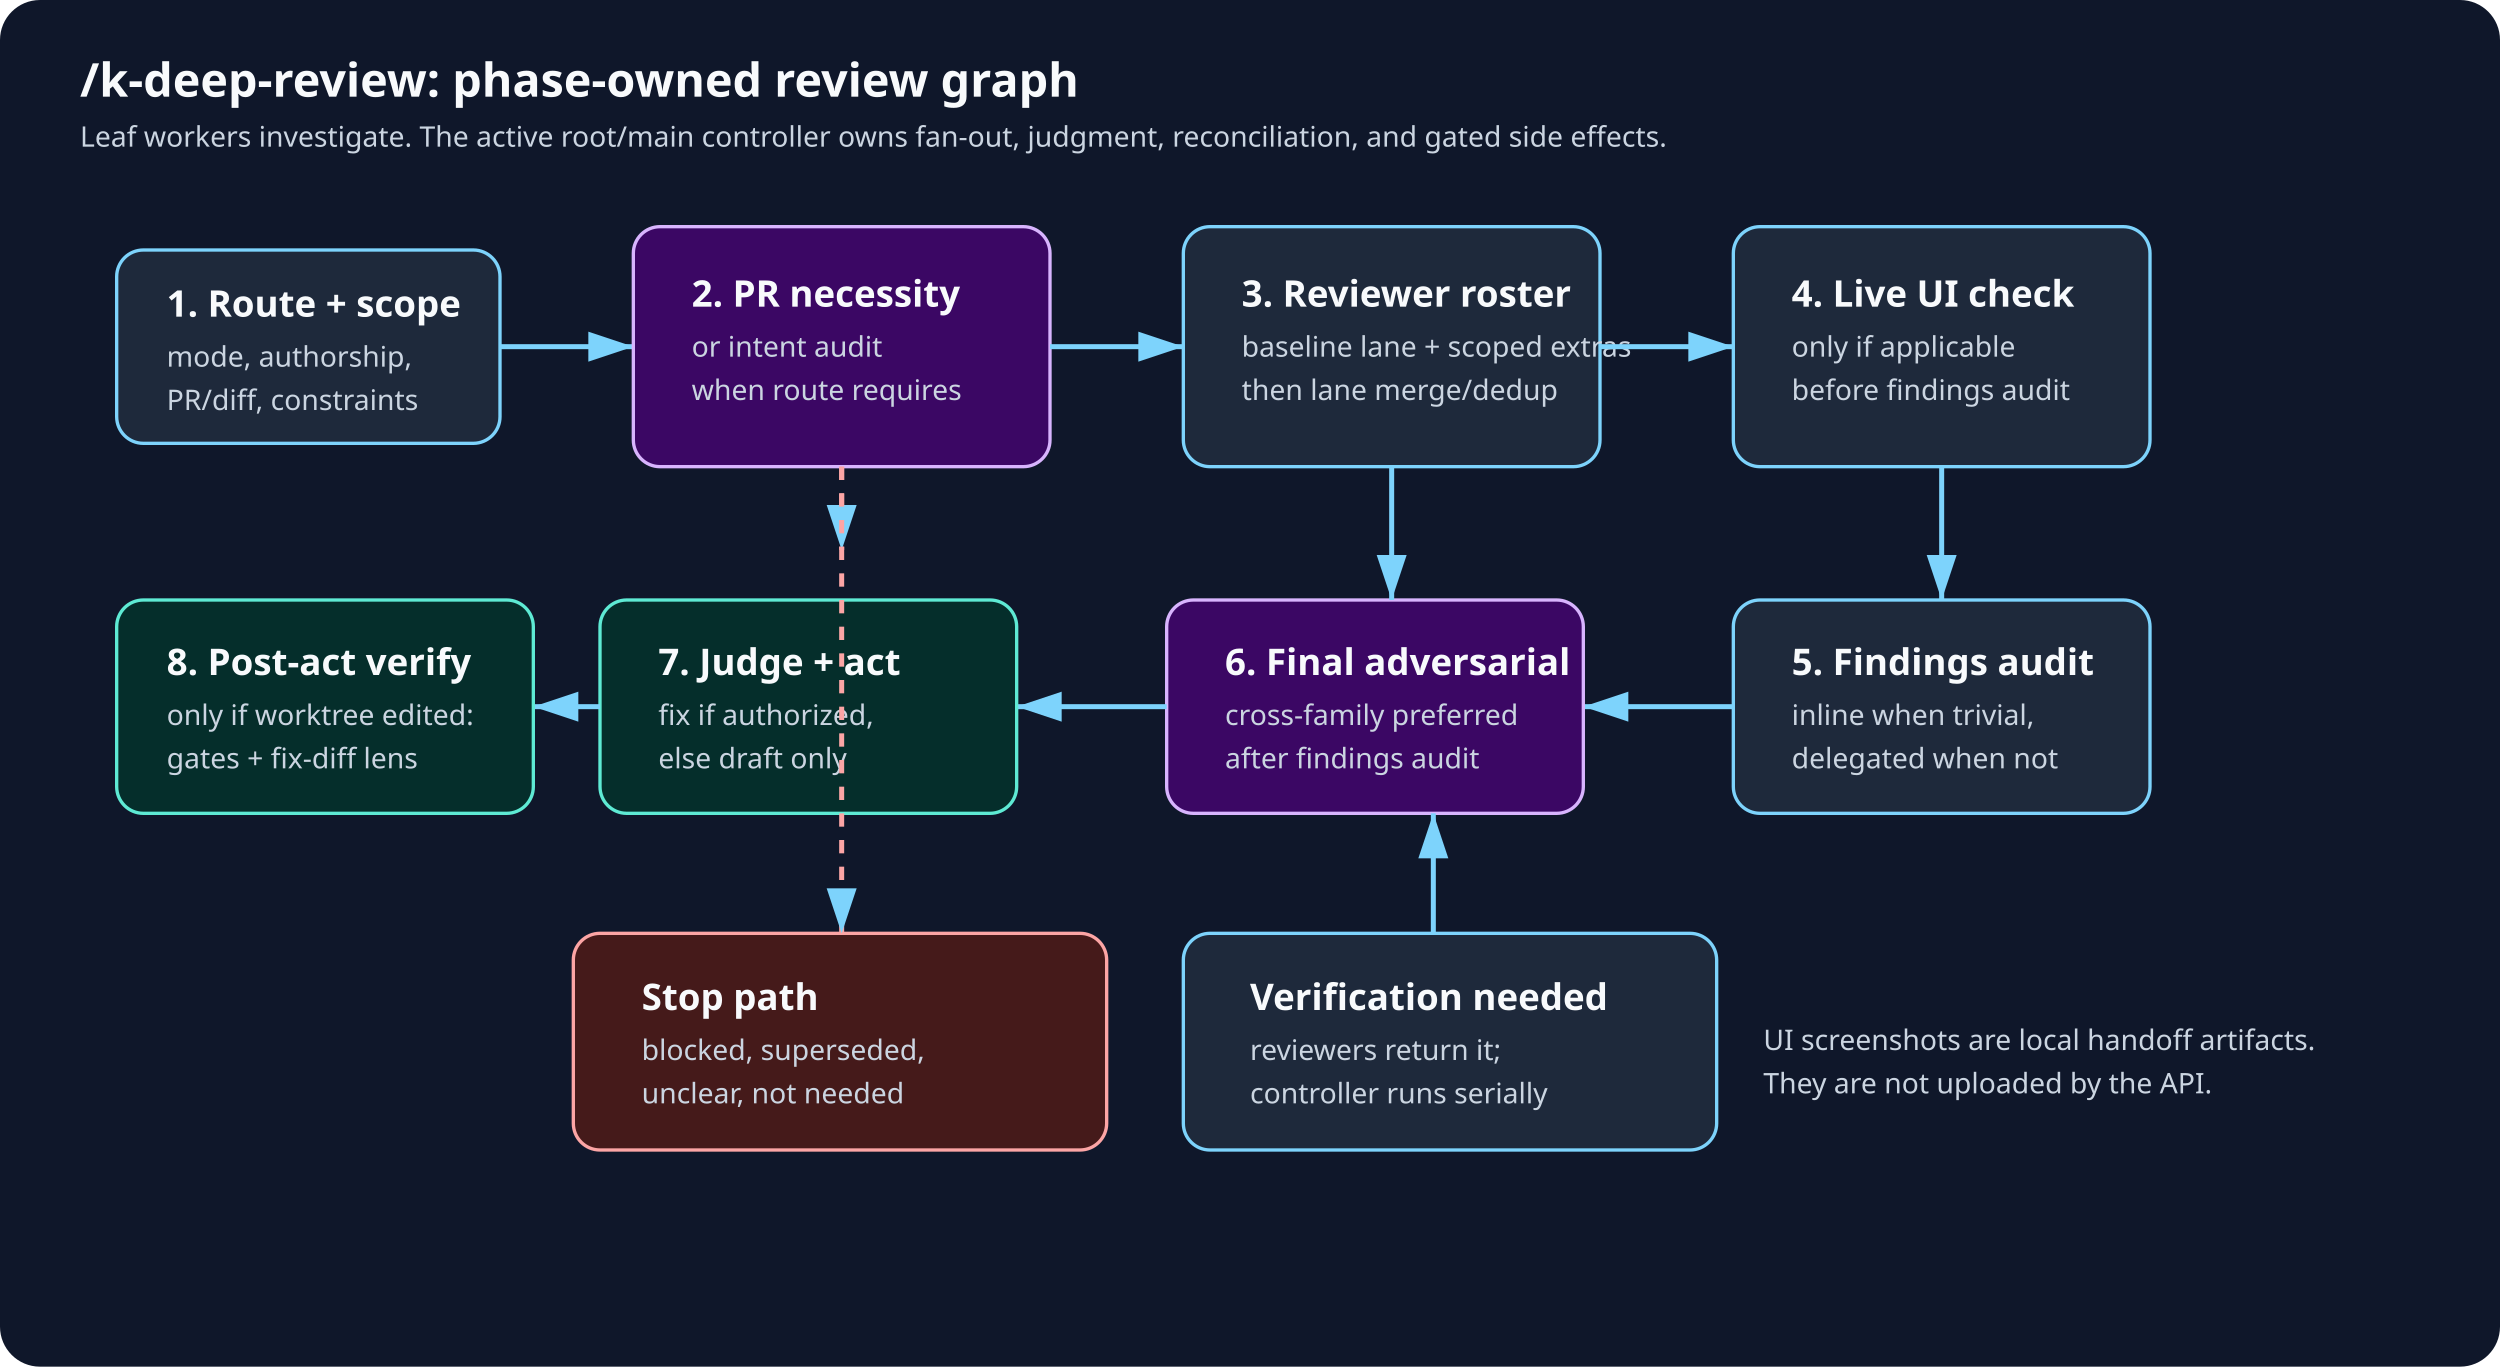
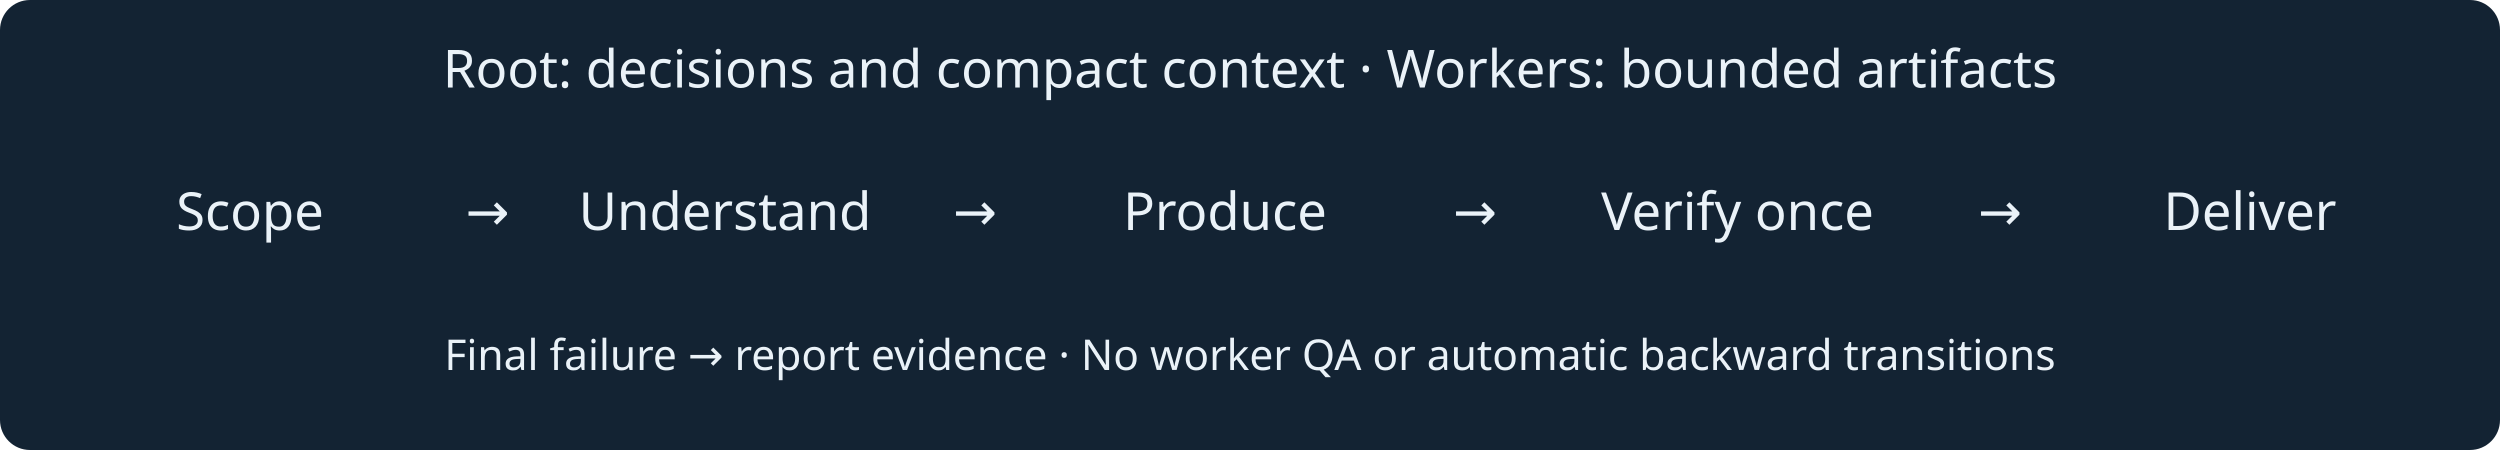
- <svg xmlns="http://www.w3.org/2000/svg" width="1500" height="820" viewBox="0 0 1500 820" role="img" aria-labelledby="title desc">
-   <defs>
-     <marker id="arrow" markerWidth="10" markerHeight="10" refX="9" refY="3" orient="auto" markerUnits="strokeWidth">
-       <path d="M0,0 L0,6 L9,3 z" fill="#7dd3fc" />
-     </marker>
-     <style>
-       .bg{fill:#0f172a}.phase{fill:#1e293b;stroke:#7dd3fc;stroke-width:2;rx:16}.gate{fill:#3b0764;stroke:#d8b4fe;stroke-width:2;rx:16}.stop{fill:#451a1a;stroke:#fca5a5;stroke-width:2;rx:16}.act{fill:#052e2b;stroke:#5eead4;stroke-width:2;rx:16}.title{fill:#f8fafc;font:700 28px system-ui,sans-serif}.text{fill:#f8fafc;font:650 22px system-ui,sans-serif}.small{fill:#cbd5e1;font:500 17px system-ui,sans-serif}.line{stroke:#7dd3fc;stroke-width:3;fill:none;marker-end:url(#arrow)}.dash{stroke:#fca5a5;stroke-width:3;fill:none;marker-end:url(#arrow);stroke-dasharray:8 8}
-     </style>
-   </defs>
-   <rect class="bg" width="1500" height="820" rx="24" />
-   <text class="title" x="48" y="58">/k-deep-review: phase-owned review graph</text>
-   <text class="small" x="48" y="88">Leaf workers investigate. The active root/main controller owns fan-out, judgment, reconciliation, and gated side effects.</text>
-   <rect class="phase" x="70" y="150" width="230" height="116" />
-   <text class="text" x="100" y="190">1. Route + scope</text>
-   <text class="small" x="100" y="220">mode, authorship,</text>
-   <text class="small" x="100" y="246">PR/diff, constraints</text>
-   <path class="line" d="M300 208 H380" />
-   <rect class="gate" x="380" y="136" width="250" height="144" />
-   <text class="text" x="415" y="184">2. PR necessity</text>
-   <text class="small" x="415" y="214">or intent audit</text>
-   <text class="small" x="415" y="240">when route requires</text>
-   <path class="line" d="M630 208 H710" />
-   <rect class="phase" x="710" y="136" width="250" height="144" />
-   <text class="text" x="745" y="184">3. Reviewer roster</text>
-   <text class="small" x="745" y="214">baseline lane + scoped extras</text>
-   <text class="small" x="745" y="240">then lane merge/dedup</text>
-   <path class="line" d="M960 208 H1040" />
-   <rect class="phase" x="1040" y="136" width="250" height="144" />
-   <text class="text" x="1075" y="184">4. Live UI check</text>
-   <text class="small" x="1075" y="214">only if applicable</text>
-   <text class="small" x="1075" y="240">before findings audit</text>
-   <path class="line" d="M1165 280 V360" />
-   <rect class="phase" x="1040" y="360" width="250" height="128" />
-   <text class="text" x="1075" y="405">5. Findings audit</text>
-   <text class="small" x="1075" y="435">inline when trivial,</text>
-   <text class="small" x="1075" y="461">delegated when not</text>
-   <path class="line" d="M1040 424 H950" />
-   <rect class="gate" x="700" y="360" width="250" height="128" />
-   <text class="text" x="735" y="405">6. Final adversarial</text>
-   <text class="small" x="735" y="435">cross-family preferred</text>
-   <text class="small" x="735" y="461">after findings audit</text>
-   <path class="line" d="M700 424 H610" />
-   <rect class="act" x="360" y="360" width="250" height="128" />
-   <text class="text" x="395" y="405">7. Judge + act</text>
-   <text class="small" x="395" y="435">fix if authorized,</text>
-   <text class="small" x="395" y="461">else draft only</text>
-   <path class="line" d="M360 424 H320" />
-   <rect class="act" x="70" y="360" width="250" height="128" />
-   <text class="text" x="100" y="405">8. Post-act verify</text>
-   <text class="small" x="100" y="435">only if worktree edited:</text>
-   <text class="small" x="100" y="461">gates + fix-diff lens</text>
-   <path class="dash" d="M505 280 V330" />
-   <rect class="stop" x="344" y="560" width="320" height="130" />
-   <text class="text" x="385" y="606">Stop path</text>
-   <text class="small" x="385" y="636">blocked, superseded,</text>
-   <text class="small" x="385" y="662">unclear, not needed</text>
-   <path class="dash" d="M505 280 V560" />
-   <rect class="phase" x="710" y="560" width="320" height="130" />
-   <text class="text" x="750" y="606">Verification needed</text>
-   <text class="small" x="750" y="636">reviewers return it;</text>
-   <text class="small" x="750" y="662">controller runs serially</text>
-   <path class="line" d="M835 280 V360" />
-   <path class="line" d="M860 560 V488" />
-   <text class="small" x="1058" y="630">UI screenshots are local handoff artifacts.</text>
-   <text class="small" x="1058" y="656">They are not uploaded by the API.</text>
+ <svg xmlns="http://www.w3.org/2000/svg" viewBox="0 0 1000 180" role="img" aria-labelledby="title desc">
+   <rect width="1000" height="180" rx="12" fill="#132333" />
+   <g fill="#eaf2f8" font-family="sans-serif" font-size="21" text-anchor="middle">
+     <text x="500" y="35">Root: decisions and compact context · Workers: bounded artifacts</text>
+     <text x="100" y="92">Scope</text>
+     <text x="290" y="92">Understand</text>
+     <text x="490" y="92">Produce</text>
+     <text x="695" y="92">Verify once</text>
+     <text x="900" y="92">Deliver</text>
+     <text x="195" y="92">→</text>
+     <text x="390" y="92">→</text>
+     <text x="590" y="92">→</text>
+     <text x="800" y="92">→</text>
+     <text x="500" y="148" font-size="17">Final failure → report evidence · No worker QA or automatic backward transitions</text>
+   </g>
</svg>
